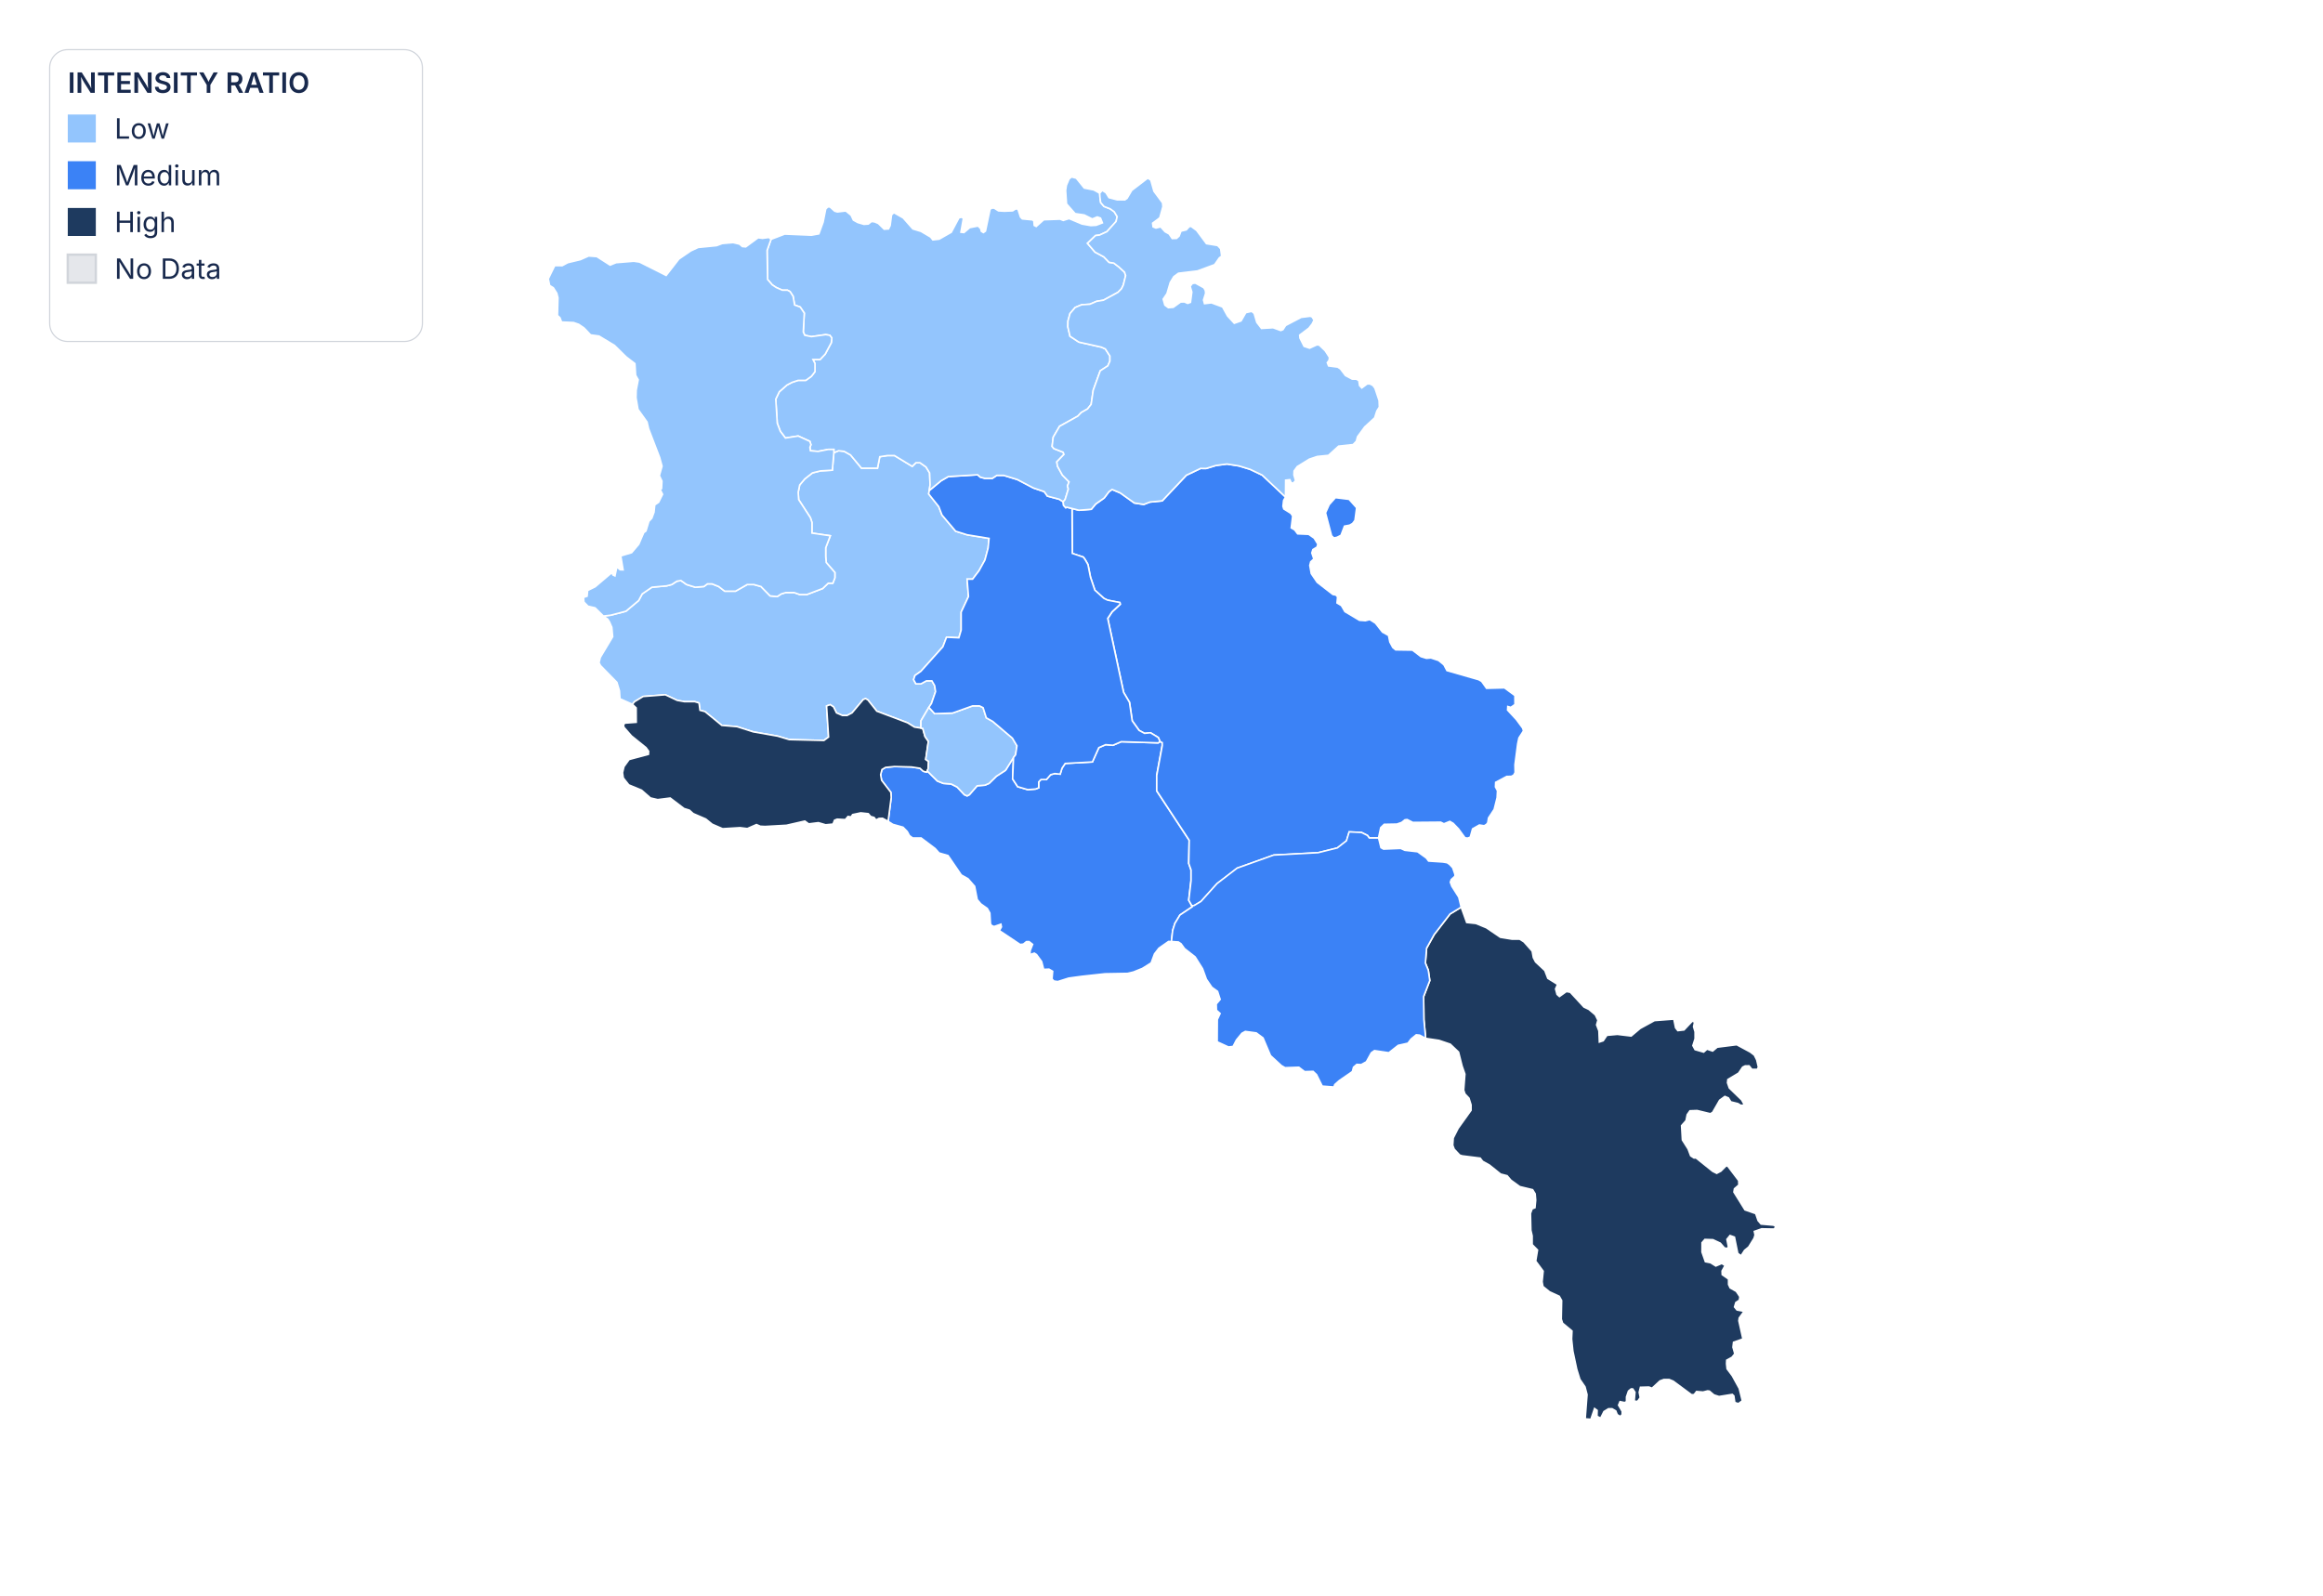
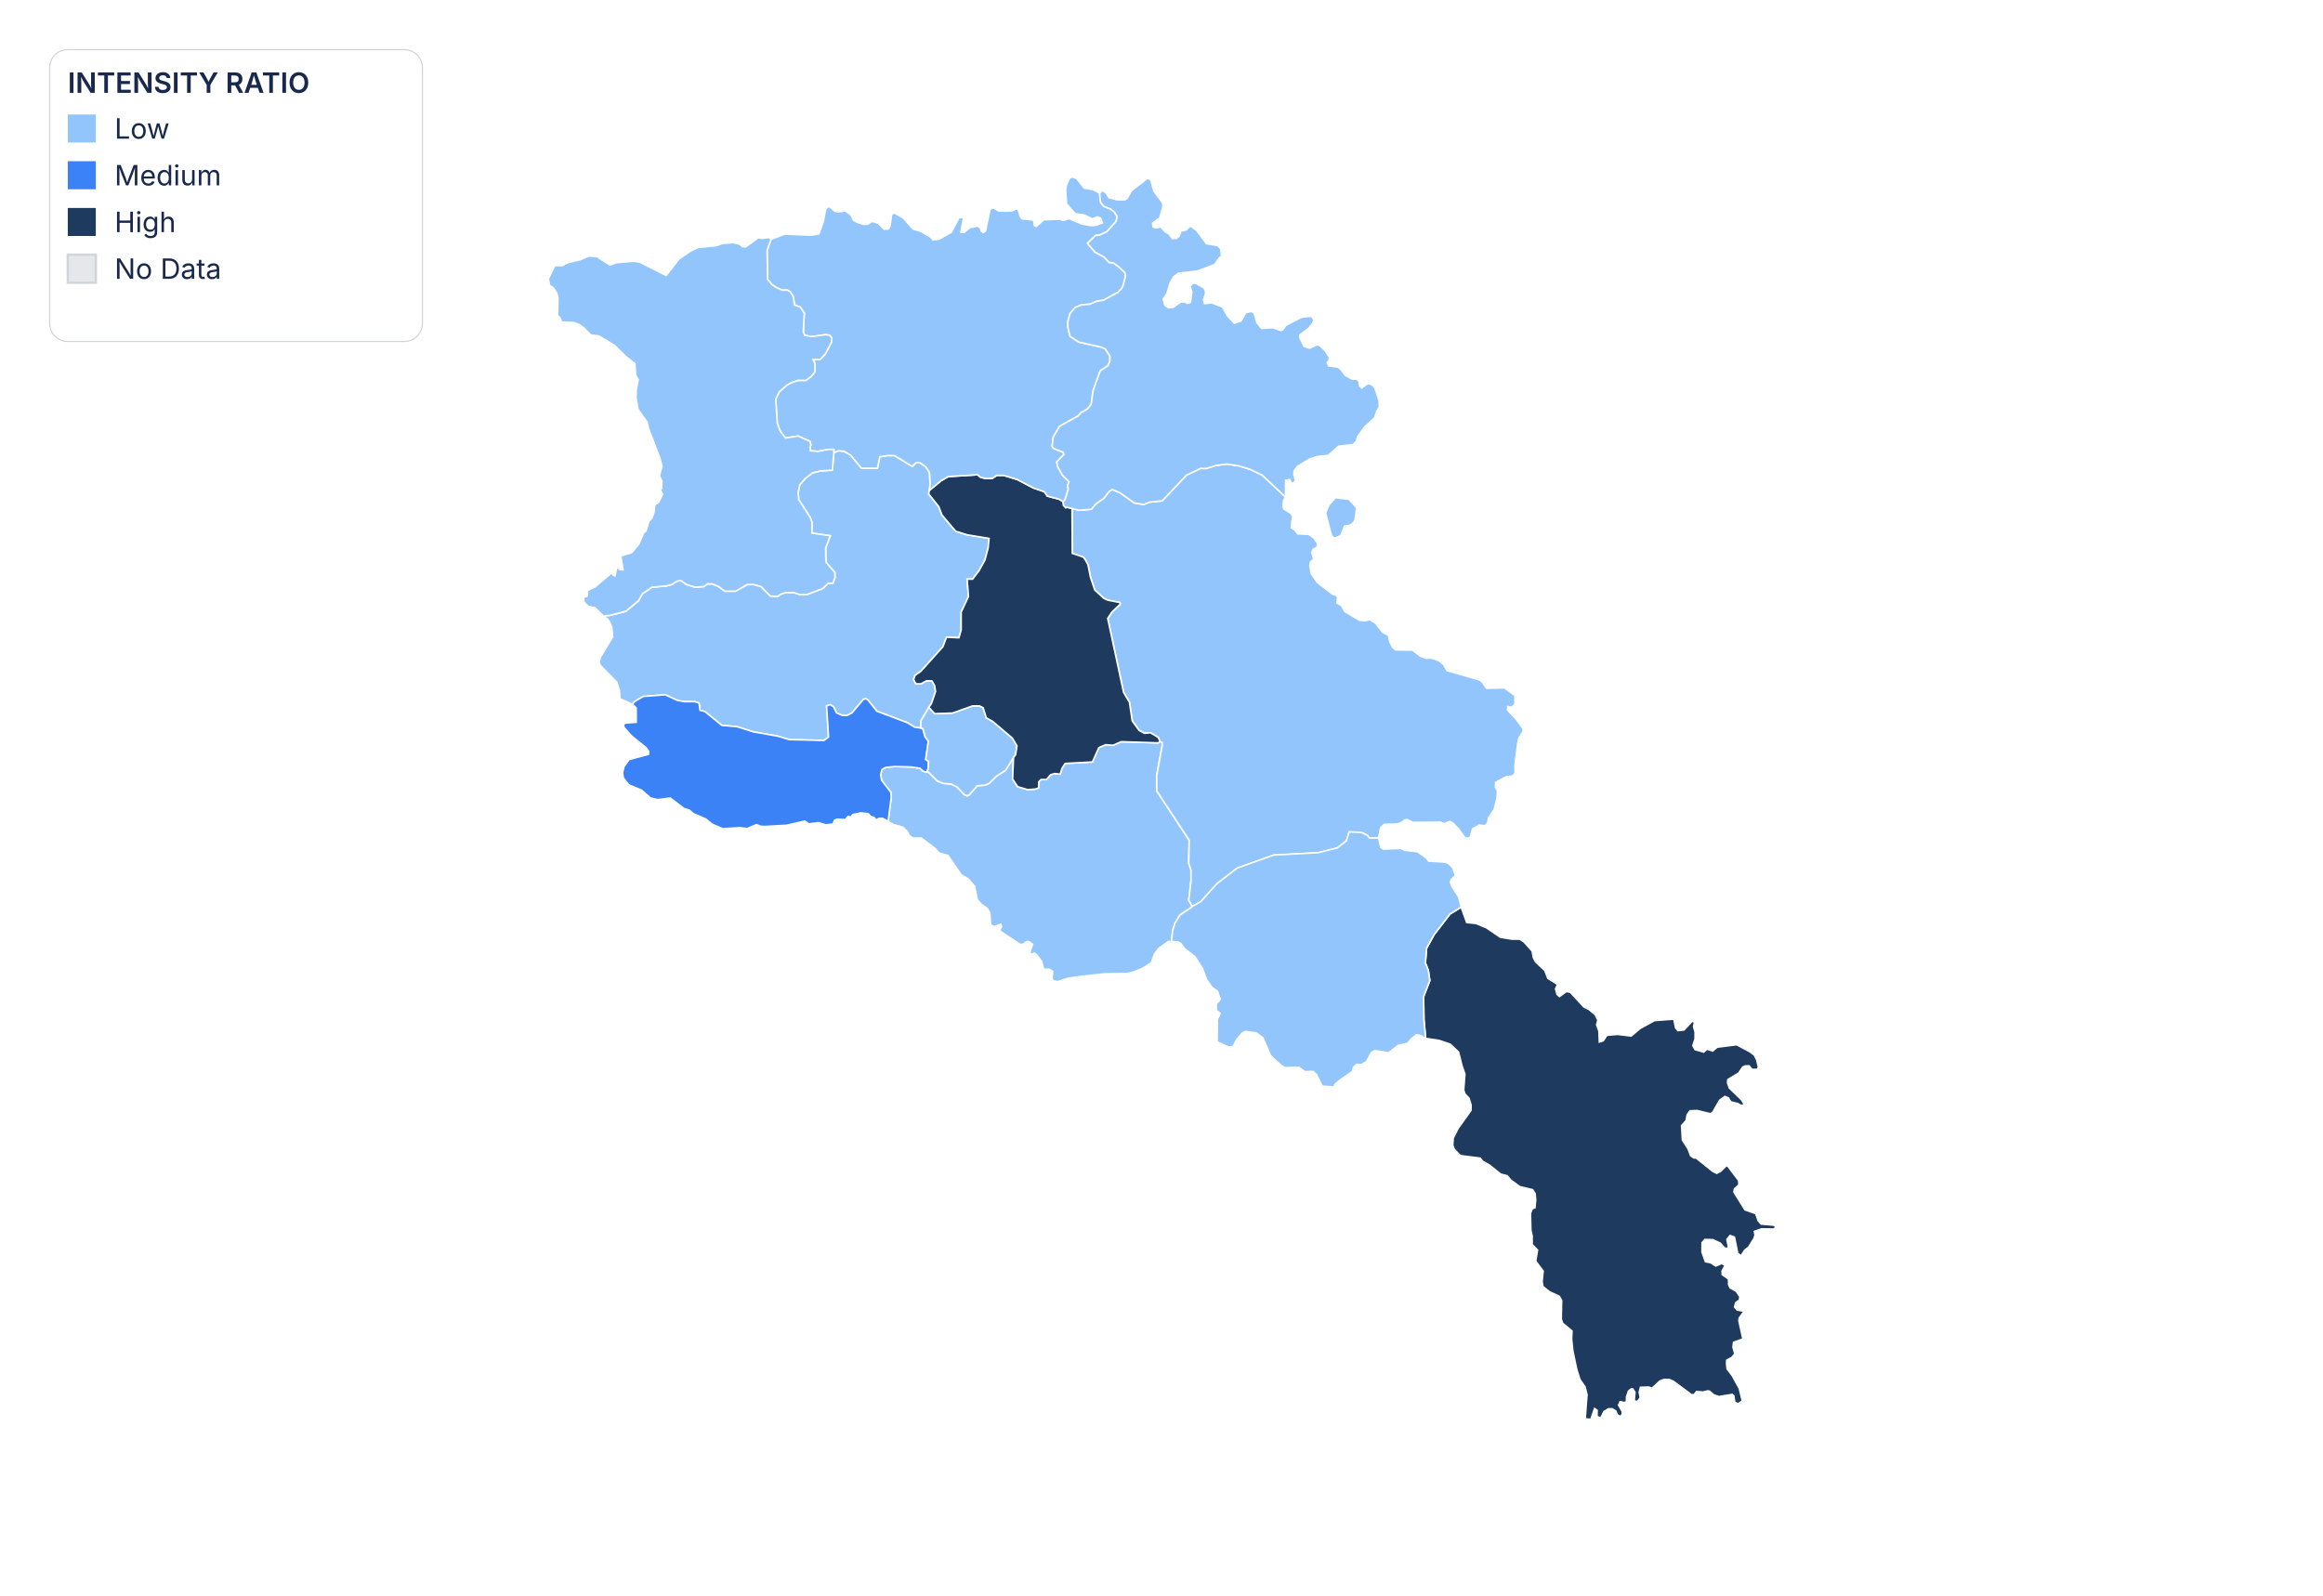
<svg xmlns="http://www.w3.org/2000/svg" width="994" height="683" viewBox="0 0 994 683">
  <g transform="translate(100.20,69.10)">
    <svg version="1.1" viewBox="-10 412.14 812 821.86" preserveAspectRatio="xMidYMid meet" width="794" height="545">
      <defs>
		

		

		
		

	</defs>
      <g>
        <path id="AM-AG" d="M184.28,600.1L187.36,598.84L190.9,599.23L195.03,601.55L202.11,610.09L212.44,610.09L213.91,602.72L218.93,601.94L223.36,601.94L234.86,608.92L237.22,606.6L239.88,606.6L243.72,609.31L246.08,613.19L246.37,620.95L245.82,624.56L245.82,624.56L245.49,626.76L251.98,634.9L254.04,640.32L262.89,650.78L270.27,653.1L284.43,655.42L283.84,661.62L281.78,669.35L277.94,676.31L273.81,681.73L270.27,681.73L271.15,692.94L266.44,702.98L266.44,714.56L264.96,719.58L256.99,719.2L254.63,725.37L240.47,741.18L236.63,743.88L235.75,746.58L237.22,749.28L240.47,749.28L244.01,747.35L247.55,747.35L249.32,750.43L249.91,754.29L247.26,761.99L245.6,764.46L245.6,764.46L240.47,773.16L240.47,777.87L240.47,777.87L236.31,777.22L231.84,774.44L212,766.93L206.25,759.69L204.75,758.85L203.26,759.41L196.01,768.04L192.81,769.71L189.83,769.71L185.99,768.04L184.07,764.14L181.94,762.75L179.59,763.58L180.87,783.62L177.88,785.84L155.49,785.29L148.03,783.06L132.25,780.28L121.8,776.94L111.99,776.11L101.11,767.2L97.91,766.37L97.27,761.64L94.5,760.8L87.89,760.8L83.2,759.97L75.52,756.35L61.23,757.46L55.69,760.8L54.29,762.49L54.29,762.49L46.27,758.9L45.94,753.79L44.29,748.32L33.71,737.51L32.76,735.65L33.59,732.23L41.56,718.92L41.02,712.8L39.48,709.28L38.45,707.63L35.56,705.52L35.56,705.52L40.24,705.01L50.1,702.43L58.32,695.54L60.63,691.23L66.88,686.93L76.41,686.06L79.7,685.2L82.99,683.05L85.62,682.62L89.24,685.2L94.83,686.93L100.42,686.49L102.72,684.77L105.68,684.77L109.96,686.49L113.9,689.51L120.81,689.51L128.37,685.2L132.65,685.2L137.25,686.49L143.17,692.53L147.77,692.96L150.4,691.23L153.36,690.37L158.63,690.37L162.24,691.66L166.85,691.66L177.04,687.79L180.66,684.34L183.62,684.34L184.94,680.89L184.94,677.45L179.34,670.98L179.02,667.1L179.02,661.49L181.98,653.73L170.14,652.01L170.14,645.1L169.15,642.08L161.59,630.42L161.26,625.67L162.24,620.92L165.53,617.03L170.47,613.14L175.73,611.84L183.29,611.41z" class="_mapPath_1shkr_3" style="stroke: rgb(255, 255, 255); stroke-width: 1; fill: rgb(147, 197, 253);" />
-         <path id="AM-AR" d="M233.07,847.25L231.64,844.6L228.91,841.82L222.33,839.98L219.29,838.02L219.29,838.02L221.28,822.66L221.07,819.33L215.1,811.55L214.46,807.94L215.31,804.61L217.65,803.22L223.41,802.66L234.29,802.94L239.83,803.77L241.97,805.72L244.1,806.27L244.49,805.46L244.49,805.46L251.09,812.01L254.93,813.55L259.94,813.93L263.78,815.85L268.5,820.84L270.27,821.61L271.75,820.84L276.76,815.08L281.78,814.7L284.43,813.55L289.15,808.93L295.06,805.09L300.22,796.82L300.22,796.82L299.63,810.66L302.87,815.66L309.37,817.58L314.38,817.2L316.45,816.43L316.45,812.58L317.92,811.05L321.46,811.05L324.12,807.97L326.77,807.2L330.31,807.59L331.5,803.74L333.56,800.67L351.12,799.71L355.25,790.48L359.67,788.55L364.39,788.94L369.71,786.63L393.6,787.4L394.74,786.51L394.74,786.51L396.11,787.21L396.11,789.13L392.57,808.36L392.57,818.35L413.52,850.21L413.23,865.17L414.7,869.39L414.7,876.28L413.23,888.93L415.21,892.47L415.21,892.47L415.59,893.14L407.62,898.5L404.37,903.85L402.9,908.45L402.11,915.59L402.11,915.59L400.2,915.59L394.03,919.9L391.18,923.59L389.01,929.43L383.34,932.96L377.62,935.27L373.85,936.17L359.26,936.43L344.35,938.06L335.83,939.22L328.77,941.45L326.31,941.11L325.05,939.78L325.47,934.81L323.1,933.43L319.66,933.58L318.35,928.51L315.05,924L313.63,923.1L310.83,924.04L310.99,921.44L312.54,917.44L310.22,915.63L308.52,915.68L306.57,917.27L304.49,917.51L291.1,908.57L292.42,906.2L292.08,904.4L287.7,905.92L286.11,905.31L285.36,904.23L284.95,897.23L283.27,894.24L279.15,891.33L276.79,888.52L275.13,879.97L270.89,875.12L266.52,872.64L257.96,860.12L252.2,858.45L249.62,855.56L240.63,848.79L235.16,848.79z" class="_mapPath_1shkr_3" style="stroke: rgb(255, 255, 255); stroke-width: 1; fill: rgb(59, 130, 246);" />
-         <path id="AM-AV" d="M54.29,762.49L55.69,760.8L61.23,757.46L75.52,756.35L83.2,759.97L87.89,760.8L94.5,760.8L97.27,761.64L97.91,766.37L101.11,767.2L111.99,776.11L121.8,776.94L132.25,780.28L148.03,783.06L155.49,785.29L177.88,785.84L180.87,783.62L179.59,763.58L181.94,762.75L184.07,764.14L185.99,768.04L189.83,769.71L192.81,769.71L196.01,768.04L203.26,759.41L204.75,758.85L206.25,759.69L212,766.93L231.84,774.44L236.31,777.22L240.47,777.87L240.47,777.87L241.65,778.06L243.14,783.34L245.27,786.4L243.56,798.07L245.38,799.33L245.16,804.05L244.49,805.46L244.49,805.46L244.1,806.27L241.97,805.72L239.83,803.77L234.29,802.94L223.41,802.66L217.65,803.22L215.31,804.61L214.46,807.94L215.1,811.55L221.07,819.33L221.28,822.66L219.29,838.02L219.29,838.02L215.72,836.07L213.35,836.17L211.48,837.18L210.24,835.53L208.03,834.9L206.5,833.09L201.62,832.57L196.41,833.67L195.35,835.21L193.42,834.88L191.69,836.93L186.43,836.63L184.74,837.28L183.72,839.81L178.97,840.27L174.32,838.9L168.07,839.69L165.56,837.87L153.69,840.58L139.92,841.35L136.84,841.2L134.34,840.12L128.45,842.7L123.71,842.12L112.51,842.8L105.8,839.91L101.62,836.52L93.5,833.02L91.08,830.84L87.61,829.76L78.7,822.99L70.61,824.02L65.94,822.94L60.21,817.91L51.93,814.49L48.41,810L47.92,806.66L48.85,802.73L52.16,798.15L64.67,794.78L64.76,792.77L63.07,790.45L53.66,782.85L48.8,777.27L48.56,775.57L49.51,774.64L56.77,774.11L56.71,764.81z" class="_mapPath_1shkr_3" style="stroke: rgb(255, 255, 255); stroke-width: 1; fill: rgb(30, 58, 95);" />
+         <path id="AM-AR" d="M233.07,847.25L231.64,844.6L228.91,841.82L222.33,839.98L219.29,838.02L219.29,838.02L221.28,822.66L221.07,819.33L215.1,811.55L214.46,807.94L215.31,804.61L217.65,803.22L223.41,802.66L234.29,802.94L239.83,803.77L241.97,805.72L244.1,806.27L244.49,805.46L244.49,805.46L251.09,812.01L254.93,813.55L259.94,813.93L263.78,815.85L268.5,820.84L270.27,821.61L271.75,820.84L276.76,815.08L281.78,814.7L284.43,813.55L289.15,808.93L295.06,805.09L300.22,796.82L300.22,796.82L299.63,810.66L302.87,815.66L309.37,817.58L314.38,817.2L316.45,816.43L316.45,812.58L317.92,811.05L321.46,811.05L324.12,807.97L326.77,807.2L330.31,807.59L331.5,803.74L333.56,800.67L351.12,799.71L355.25,790.48L359.67,788.55L364.39,788.94L369.71,786.63L393.6,787.4L394.74,786.51L394.74,786.51L396.11,787.21L396.11,789.13L392.57,808.36L392.57,818.35L413.52,850.21L413.23,865.17L414.7,869.39L414.7,876.28L413.23,888.93L415.21,892.47L415.21,892.47L415.59,893.14L407.62,898.5L404.37,903.85L402.9,908.45L402.11,915.59L402.11,915.59L400.2,915.59L394.03,919.9L391.18,923.59L389.01,929.43L383.34,932.96L377.62,935.27L373.85,936.17L359.26,936.43L344.35,938.06L335.83,939.22L328.77,941.45L326.31,941.11L325.05,939.78L325.47,934.81L323.1,933.43L319.66,933.58L318.35,928.51L315.05,924L313.63,923.1L310.83,924.04L310.99,921.44L312.54,917.44L310.22,915.63L308.52,915.68L306.57,917.27L304.49,917.51L291.1,908.57L292.42,906.2L292.08,904.4L287.7,905.92L286.11,905.31L285.36,904.23L284.95,897.23L283.27,894.24L279.15,891.33L276.79,888.52L275.13,879.97L270.89,875.12L266.52,872.64L257.96,860.12L252.2,858.45L249.62,855.56L240.63,848.79L235.16,848.79z" class="_mapPath_1shkr_3" style="stroke: rgb(255, 255, 255); stroke-width: 1; fill: rgb(147, 197, 253);" />
+         <path id="AM-AV" d="M54.29,762.49L55.69,760.8L61.23,757.46L75.52,756.35L83.2,759.97L87.89,760.8L94.5,760.8L97.27,761.64L97.91,766.37L101.11,767.2L111.99,776.11L121.8,776.94L132.25,780.28L148.03,783.06L155.49,785.29L177.88,785.84L180.87,783.62L179.59,763.58L181.94,762.75L184.07,764.14L185.99,768.04L189.83,769.71L192.81,769.71L196.01,768.04L203.26,759.41L204.75,758.85L206.25,759.69L212,766.93L231.84,774.44L236.31,777.22L240.47,777.87L240.47,777.87L241.65,778.06L243.14,783.34L245.27,786.4L243.56,798.07L245.38,799.33L245.16,804.05L244.49,805.46L244.49,805.46L244.1,806.27L241.97,805.72L239.83,803.77L234.29,802.94L223.41,802.66L217.65,803.22L215.31,804.61L214.46,807.94L215.1,811.55L221.07,819.33L221.28,822.66L219.29,838.02L219.29,838.02L215.72,836.07L213.35,836.17L211.48,837.18L210.24,835.53L208.03,834.9L206.5,833.09L201.62,832.57L196.41,833.67L195.35,835.21L193.42,834.88L191.69,836.93L186.43,836.63L184.74,837.28L183.72,839.81L178.97,840.27L174.32,838.9L168.07,839.69L165.56,837.87L153.69,840.58L139.92,841.35L136.84,841.2L134.34,840.12L128.45,842.7L123.71,842.12L112.51,842.8L105.8,839.91L101.62,836.52L93.5,833.02L91.08,830.84L87.61,829.76L78.7,822.99L70.61,824.02L65.94,822.94L60.21,817.91L51.93,814.49L48.41,810L47.92,806.66L48.85,802.73L52.16,798.15L64.67,794.78L64.76,792.77L63.07,790.45L53.66,782.85L48.8,777.27L48.56,775.57L49.51,774.64L56.77,774.11L56.71,764.81z" class="_mapPath_1shkr_3" style="stroke: rgb(255, 255, 255); stroke-width: 1; fill: rgb(59, 130, 246);" />
        <path id="AM-ER" d="M240.47,777.87L240.47,773.16L245.6,764.46L245.6,764.46L249.32,768.54L260.83,768.15L273.81,763.53L278.24,763.53L280.6,764.69L282.66,771.23L286.79,773.54L299.48,784.32L302.43,789.32L301.55,795.09L300.22,796.82L300.22,796.82L295.06,805.09L289.15,808.93L284.43,813.55L281.78,814.7L276.76,815.08L271.75,820.84L270.27,821.61L268.5,820.84L263.78,815.85L259.94,813.93L254.93,813.55L251.09,812.01L244.49,805.46L244.49,805.46L245.16,804.05L245.38,799.33L243.56,798.07L245.27,786.4L243.14,783.34L241.65,778.06z" class="_mapPath_1shkr_3" style="stroke: rgb(255, 255, 255); stroke-width: 1; fill: rgb(147, 197, 253);" />
-         <path id="AM-GR" d="M509.02,654.68l-2.02,0.47l-1.54,-1.4l-3.92,-14.8l2.37,-5.3l4.04,-4.52l8.78,1.09l4.87,5.45l-1.07,8.1l-1.54,2.02l-1.9,1.09l-3.32,0.62l-2.25,5.92L509.02,654.68zM339.31,636.45l3.06,0.81l8.04,-0.62l2.84,-3.42l5.45,-3.86l3.12,-4.12l2.02,-1.4l5.27,2.23l9.1,6.5l6.05,0.94l3.93,-1.53l7.95,-0.77l15.63,-16.57l9.14,-4.37l3.52,0.05l6.43,-1.97l7.1,-0.93l7.81,1.24l7.1,2.18l7.81,3.73l15.05,14.14l0,0l-1.26,2.25l-0.41,3.72l0.55,1.74l4.53,2.83l1.19,1.71l-0.93,7.69l2.22,1.29l1.92,2.55l7.12,0.31l3.56,2.49l2.37,3.89l-0.59,1.87l-2.61,1.56l-0.71,2.18l1.31,3.89l-2.02,1.87l-0.59,2.33l0.95,5.29l3.82,5.6l10.14,7.86l1.98,0.37l1.03,1.2l-0.36,3.89l2.85,1.71l2.26,3.89l9.38,5.59l3.84,0.27l2.81,-0.73l3.68,2.33l4.51,5.75l3.92,2.17l0.83,4.19l1.9,3.57l1.9,1.55l10.8,0.16l5.48,4.19l3.56,1.09l2.9,-0.23l4.91,1.62l3.44,2.79l1.99,3.76l20.46,5.86l1.9,1.09l3.19,4.48l11.52,-0.3l6.77,4.96l0.03,5.79l-2.67,1.84l-1.96,-0.56l-0.14,2.31l5.68,6.13l4.11,5.59l0.46,1.73l-2.92,4.51l-0.81,3.84l-1.76,13.5l0.11,5.01l-0.95,1.7l-1.54,0.77l-2.89,0.03l-7.18,3.81l-0.13,2.97l1.31,2.47l-0.24,4.48l-1.9,7.57l-3.63,5.48l-0.52,3.14l-0.85,1.08l-1.44,0.84l-3.1,-0.48l-4.39,2.49l-1.5,5.36l-1.66,0.62l-1.7,-0.2l-4.24,-5.82l-3.44,-3.55l-2.14,-1.23l-3.8,1.54l-2.07,-1.03l-17.96,0.15l-3.68,-1.85l-1.42,0.15l-2.14,1.7l-3.09,1.08l-8.19,0.15l-2.24,2.14l-1.43,6.66l-5.87,0.08l0,0l-1.18,-1.66l-3.84,-1.92l-7.97,-0.38l-1.77,5.76l-5.9,4.6l-12.39,3.07l-28.62,1.54l-23.6,8.43l-12.98,9.97l-10.33,11.49l-4.43,2.68l-1.55,0.1l0,0l-1.99,-3.55l1.48,-12.64v-6.9l-1.48,-4.22l0.3,-14.96l-20.95,-31.86v-9.99l3.54,-19.23v-1.92l-1.37,-0.7l0,0l-1.14,-2.57l-5.02,-3.08l-3.83,0.39l-3.54,-1.92l-4.42,-6.16l-1.77,-11.94l-3.8,-6.44l-10.24,-47.71l2.82,-4.27l5.24,-4.86l-0.22,-1.13l-7.97,-1.54l-2.36,-1.16l-5.82,-5.29l-2.82,-8.36l-1.63,-8.17l-1.78,-3.11l-1.19,-1.67l-7.12,-2.41l-0.19,-28.99l0,0L339.31,636.45z" class="_mapPath_1shkr_3" style="stroke: rgb(255, 255, 255); stroke-width: 1; fill: rgb(59, 130, 246);" />
-         <path id="AM-KT" d="M337.94,636.11L338.13,665.1L345.26,667.51L346.44,669.17L348.22,672.28L349.85,680.45L352.67,688.81L358.49,694.1L360.85,695.25L368.82,696.8L369.04,697.93L363.8,702.79L360.98,707.07L371.22,754.78L375.02,761.22L376.79,773.16L381.21,779.32L384.75,781.24L388.59,780.86L393.6,783.94L394.74,786.51L394.74,786.51L393.6,787.4L369.71,786.63L364.39,788.94L359.67,788.55L355.25,790.48L351.12,799.71L333.56,800.67L331.5,803.74L330.31,807.59L326.77,807.2L324.12,807.97L321.46,811.05L317.92,811.05L316.45,812.58L316.45,816.43L314.38,817.2L309.37,817.58L302.87,815.66L299.63,810.66L300.22,796.82L300.22,796.82L301.55,795.09L302.43,789.32L299.48,784.32L286.79,773.54L282.66,771.23L280.6,764.69L278.24,763.53L273.81,763.53L260.83,768.15L249.32,768.54L245.6,764.46L245.6,764.46L247.26,761.99L249.91,754.29L249.32,750.43L247.55,747.35L244.01,747.35L240.47,749.28L237.22,749.28L235.75,746.58L236.63,743.88L240.47,741.18L254.63,725.37L256.99,719.2L264.96,719.58L266.44,714.56L266.44,702.98L271.15,692.94L270.27,681.73L273.81,681.73L277.94,676.31L281.78,669.35L283.84,661.62L284.43,655.42L270.27,653.1L262.89,650.78L254.04,640.32L251.98,634.9L245.49,626.76L245.82,624.56L245.82,624.56L253.45,618.23L258.17,615.52L277.06,614.36L278.83,615.91L281.78,616.68L286.5,616.68L289.45,614.74L293.88,614.74L302.73,617.46L313.05,622.88L320.04,625.25L322.1,628.15L329.67,630.14L332.25,631.78L332.25,631.78L332.51,634.12L333.94,635.64L334.61,635.29L334.61,635.29z" class="_mapPath_1shkr_3" style="stroke: rgb(255, 255, 255); stroke-width: 1; fill: rgb(59, 130, 246);" />
+         <path id="AM-GR" d="M509.02,654.68l-2.02,0.47l-1.54,-1.4l-3.92,-14.8l2.37,-5.3l4.04,-4.52l8.78,1.09l4.87,5.45l-1.07,8.1l-1.54,2.02l-1.9,1.09l-3.32,0.62l-2.25,5.92L509.02,654.68zM339.31,636.45l3.06,0.81l8.04,-0.62l2.84,-3.42l5.45,-3.86l3.12,-4.12l2.02,-1.4l5.27,2.23l9.1,6.5l6.05,0.94l3.93,-1.53l7.95,-0.77l15.63,-16.57l9.14,-4.37l3.52,0.05l6.43,-1.97l7.1,-0.93l7.81,1.24l7.1,2.18l7.81,3.73l15.05,14.14l0,0l-1.26,2.25l-0.41,3.72l0.55,1.74l4.53,2.83l1.19,1.71l-0.93,7.69l2.22,1.29l1.92,2.55l7.12,0.31l3.56,2.49l2.37,3.89l-0.59,1.87l-2.61,1.56l-0.71,2.18l1.31,3.89l-2.02,1.87l-0.59,2.33l0.95,5.29l3.82,5.6l10.14,7.86l1.98,0.37l1.03,1.2l-0.36,3.89l2.85,1.71l2.26,3.89l9.38,5.59l3.84,0.27l2.81,-0.73l3.68,2.33l4.51,5.75l3.92,2.17l0.83,4.19l1.9,3.57l1.9,1.55l10.8,0.16l5.48,4.19l3.56,1.09l2.9,-0.23l4.91,1.62l3.44,2.79l1.99,3.76l20.46,5.86l1.9,1.09l3.19,4.48l11.52,-0.3l6.77,4.96l0.03,5.79l-2.67,1.84l-1.96,-0.56l-0.14,2.31l5.68,6.13l4.11,5.59l0.46,1.73l-2.92,4.51l-0.81,3.84l-1.76,13.5l0.11,5.01l-0.95,1.7l-1.54,0.77l-2.89,0.03l-7.18,3.81l-0.13,2.97l1.31,2.47l-0.24,4.48l-1.9,7.57l-3.63,5.48l-0.52,3.14l-0.85,1.08l-1.44,0.84l-3.1,-0.48l-4.39,2.49l-1.5,5.36l-1.66,0.62l-1.7,-0.2l-4.24,-5.82l-3.44,-3.55l-2.14,-1.23l-3.8,1.54l-2.07,-1.03l-17.96,0.15l-3.68,-1.85l-1.42,0.15l-2.14,1.7l-3.09,1.08l-8.19,0.15l-2.24,2.14l-1.43,6.66l-5.87,0.08l0,0l-1.18,-1.66l-3.84,-1.92l-7.97,-0.38l-1.77,5.76l-5.9,4.6l-12.39,3.07l-28.62,1.54l-23.6,8.43l-12.98,9.97l-10.33,11.49l-4.43,2.68l-1.55,0.1l0,0l-1.99,-3.55l1.48,-12.64v-6.9l-1.48,-4.22l0.3,-14.96l-20.95,-31.86v-9.99l3.54,-19.23v-1.92l-1.37,-0.7l0,0l-1.14,-2.57l-5.02,-3.08l-3.83,0.39l-3.54,-1.92l-4.42,-6.16l-1.77,-11.94l-3.8,-6.44l-10.24,-47.71l2.82,-4.27l5.24,-4.86l-0.22,-1.13l-7.97,-1.54l-2.36,-1.16l-5.82,-5.29l-2.82,-8.36l-1.63,-8.17l-1.78,-3.11l-1.19,-1.67l-7.12,-2.41l-0.19,-28.99l0,0L339.31,636.45z" class="_mapPath_1shkr_3" style="stroke: rgb(255, 255, 255); stroke-width: 1; fill: rgb(147, 197, 253);" />
+         <path id="AM-KT" d="M337.94,636.11L338.13,665.1L345.26,667.51L346.44,669.17L348.22,672.28L349.85,680.45L352.67,688.81L358.49,694.1L360.85,695.25L368.82,696.8L369.04,697.93L363.8,702.79L360.98,707.07L371.22,754.78L375.02,761.22L376.79,773.16L381.21,779.32L384.75,781.24L388.59,780.86L393.6,783.94L394.74,786.51L394.74,786.51L393.6,787.4L369.71,786.63L364.39,788.94L359.67,788.55L355.25,790.48L351.12,799.71L333.56,800.67L331.5,803.74L330.31,807.59L326.77,807.2L324.12,807.97L321.46,811.05L317.92,811.05L316.45,812.58L316.45,816.43L314.38,817.2L309.37,817.58L302.87,815.66L299.63,810.66L300.22,796.82L300.22,796.82L301.55,795.09L302.43,789.32L299.48,784.32L286.79,773.54L282.66,771.23L280.6,764.69L278.24,763.53L273.81,763.53L260.83,768.15L249.32,768.54L245.6,764.46L245.6,764.46L247.26,761.99L249.91,754.29L249.32,750.43L247.55,747.35L244.01,747.35L240.47,749.28L237.22,749.28L235.75,746.58L236.63,743.88L240.47,741.18L254.63,725.37L256.99,719.2L264.96,719.58L266.44,714.56L266.44,702.98L271.15,692.94L270.27,681.73L273.81,681.73L277.94,676.31L281.78,669.35L283.84,661.62L284.43,655.42L270.27,653.1L262.89,650.78L254.04,640.32L251.98,634.9L245.49,626.76L245.82,624.56L245.82,624.56L253.45,618.23L258.17,615.52L277.06,614.36L278.83,615.91L281.78,616.68L286.5,616.68L289.45,614.74L293.88,614.74L302.73,617.46L313.05,622.88L320.04,625.25L322.1,628.15L329.67,630.14L332.25,631.78L332.25,631.78L332.51,634.12L333.94,635.64L334.61,635.29L334.61,635.29z" class="_mapPath_1shkr_3" style="stroke: rgb(255, 255, 255); stroke-width: 1; fill: rgb(30, 58, 95);" />
        <path id="AM-LO" d="M355.98,435.25L356.45,438.65L358.58,441.16L362.6,442.73L365.2,444.61L367.09,447.74L366.39,450.87L360.47,457.45L355.74,459.64L353.14,459.96L347.93,464.97L352.79,470.65L358.49,473.72L361.87,477.25L364.9,477.72L368.11,480.17L371.84,483.58L372.56,485.82L371.04,491.94L369.89,494.29L367.57,496.64L358.23,501.7L353.86,502.41L349.5,504.29L344.16,504.64L339.98,506.4L336.68,510.28L335.35,515.1L335.26,518.86L336.68,524.97L342.38,528.73L356.89,531.98L359.47,533.15L362.41,537.73L362.41,541.02L361.07,544.07L356.18,547.24L351.64,559.79L350.3,568.94L347.99,571.87L343.89,574.21L341.67,576.55L329.92,583.07L325.82,590.1L325.11,596.07L326.27,597.48L332.23,599.82L332.77,601.22L328.14,606.02L328.58,608.83L331.73,614.57L336.07,618.98L335.01,621.56L335.59,623.54L333.49,630.37L332.25,631.78L332.25,631.78L329.67,630.14L322.1,628.15L320.04,625.25L313.05,622.88L302.73,617.46L293.88,614.74L289.45,614.74L286.5,616.68L281.78,616.68L278.83,615.91L277.06,614.36L258.17,615.52L253.45,618.23L245.82,624.56L245.82,624.56L246.37,620.95L246.08,613.19L243.72,609.31L239.88,606.6L237.22,606.6L234.86,608.92L223.36,601.94L218.93,601.94L213.91,602.72L212.44,610.09L202.11,610.09L195.03,601.55L190.9,599.23L187.36,598.84L184.28,600.1L184.28,600.1L184.28,598L180.66,598L174.08,599.3L169.15,598.87L168.82,596.71L169.48,594.98L168.82,592.81L161.26,589.35L153.04,590.65L149.75,586.32L147.77,581.13L146.79,565.54L149.09,560.77L154.02,556.44L157.31,554.71L161.26,553.41L166.19,553.41L169.81,550.8L172.11,547.77L172.11,542.57L170.79,539.96L175.4,539.96L178.69,536.49L182.63,529.12L182.96,526.08L181.65,524.34L179.02,523.91L169.81,525.21L165.53,524.34L164.55,522.17L165.2,510.02L162.57,506.11L158.96,504.8L157.97,499.16L156,496.11L154.35,495.24L151.06,495.24L147.12,493.51L144.49,491.77L141.53,488.29L141.2,469.59L143.74,462.41L143.74,462.41L152.59,459.02L169.85,459.74L174.61,458.88L177.35,451.33L179.04,442.84L180.34,441.53L181.77,441.48L184.83,444.24L186.56,444.72L191.98,444.09L195.39,446.84L196.88,449.99L199.69,451.56L203.7,452.74L206.52,452.54L208.58,450.89L210.63,451.16L213.02,452.2L216.76,455.88L219.57,455.69L220.61,453.52L221.5,446.65L222.99,445.17L229.01,448.6L235.25,455.69L240.54,457.3L246.73,460.95L248.15,462.76L252.25,462.29L260.06,457.84L265.02,448.5L266.71,448.15L267.87,448.85L266.27,457.81L268.23,458.05L271.96,454.86L277.31,453.8L279,455.45L279.44,457.22L280.78,458.05L282.11,457.1L285.05,443.07L286.12,442.25L287.72,442.25L290.48,444.02L294.31,444.25L299.65,444.02L301.43,442.84L303.03,442.84L304.72,448.03L305.88,449.21L312.59,449.86L313.33,450.63L313.57,453.43L314.85,454.11L319.74,449.77L330.23,449.39L332.31,450.22L336.04,449.02L344.42,452.54L350.08,453.54L353.5,453.35L357.58,451.78L356.35,448.7L354.26,447.94L351.03,449.26L345.85,446.67L339.97,445.8L334.41,439.51L333.84,430.83L334.32,427.55L336.08,423.4L337.69,422.14L340.73,422.96L345.86,429.32L351.98,430.51L355.83,432.65z" class="_mapPath_1shkr_3" style="stroke: rgb(255, 255, 255); stroke-width: 1; fill: rgb(147, 197, 253);" />
        <path id="AM-SH" d="M64.73,584.59L63.74,580.28L57.92,572.16L56.62,564.65L56.74,559.8L58.04,553.08L56.38,550.11L55.91,542.6L50.21,538.21L42.73,530.85L32.74,524.82L27.34,524.08L23.11,519.63L19.69,517.27L16.28,516.1L8.57,515.76L7.58,513.06L5.95,511.5L6.25,500.13L5.51,497.19L3.28,493.66L0.91,492.19L0,487.91L4.17,479.41L8.98,479.42L12.56,477.48L20.73,475.52L26.07,473.16L31.33,473.55L39.9,479.05L43.76,477.48L55.17,476.55L58.89,477.08L76.07,485.72L84.33,475.1L91.91,469.9L96.72,467.66L108.59,466.49L112.3,465.11L119.27,464.52L123.42,465.5L125.21,467.07L127.43,467.27L135.44,461.38L138.26,461.77L142.41,461.18L143.74,462.41L143.74,462.41L141.2,469.59L141.53,488.29L144.49,491.77L147.12,493.51L151.06,495.24L154.35,495.24L156,496.11L157.97,499.16L158.96,504.8L162.57,506.11L165.2,510.02L164.55,522.17L165.53,524.34L169.81,525.21L179.02,523.91L181.65,524.34L182.96,526.08L182.63,529.12L178.69,536.49L175.4,539.96L170.79,539.96L172.11,542.57L172.11,547.77L169.81,550.8L166.19,553.41L161.26,553.41L157.31,554.71L154.02,556.44L149.09,560.77L146.79,565.54L147.77,581.13L149.75,586.32L153.04,590.65L161.26,589.35L168.82,592.81L169.48,594.98L168.82,596.71L169.15,598.87L174.08,599.3L180.66,598L184.28,598L184.28,600.1L184.28,600.1L183.29,611.41L175.73,611.84L170.47,613.14L165.53,617.03L162.24,620.92L161.26,625.67L161.59,630.42L169.15,642.08L170.14,645.1L170.14,652.01L181.98,653.73L179.02,661.49L179.02,667.1L179.34,670.98L184.94,677.45L184.94,680.89L183.62,684.34L180.66,684.34L177.04,687.79L166.85,691.66L162.24,691.66L158.63,690.37L153.36,690.37L150.4,691.23L147.77,692.96L143.17,692.53L137.25,686.49L132.65,685.2L128.37,685.2L120.81,689.51L113.9,689.51L109.96,686.49L105.68,684.77L102.72,684.77L100.42,686.49L94.83,686.93L89.24,685.2L85.62,682.62L82.99,683.05L79.7,685.2L76.41,686.06L66.88,686.93L60.63,691.23L58.32,695.54L50.1,702.43L40.24,705.01L35.56,705.52L35.56,705.52L30.23,700.25L25.61,699.17L23.02,696.46L22.75,693.55L25.07,692.74L25.4,689.08L30.27,686.66L40.12,678.29L41.17,677.85L41.76,679.06L43.03,679.66L44.27,673.84L46.35,675.66L48.29,675.75L46.8,666.76L53.77,664.66L58.4,659.21L61.6,651.74L63.03,650.65L64.93,644.42L66.82,642.39L68.25,638.5L68.72,633.82L71.22,632.11L73.75,626.97L72.22,623.81L73.11,623.3L73.35,618.46L71.69,614.96L73.41,608.83L71.9,603.26z" class="_mapPath_1shkr_3" style="stroke: rgb(255, 255, 255); stroke-width: 1; fill: rgb(147, 197, 253);" />
        <path id="AM-SU" d="M589.64,995.88L587.38,986.93L582.03,981.86L574.79,979.41L566.16,978.11L566.16,978.11L565.03,966.07L564.84,951.11L568.82,940.81L567.87,934.18L565.98,929.52L566.74,919.94L571.66,911.09L581.9,897.82L589.06,893.44L589.06,893.44L592.63,903.34L598.57,903.96L605.33,906.73L614.36,912.87L621.95,914.11L626.81,914.11L629.54,915.81L634.87,921.81L635.62,925.98L637.08,928.76L643.04,934.33L644.97,939.37L651.28,943.3L649.98,946.2L650.93,949.73L652.47,951.12L656.98,947.89L659.48,948.35L668.26,957.88L671.46,959.41L675.62,962.94L677.31,966.39L676.45,969.39L677.94,973.29L678.23,980.48L680.72,979.67L683.1,976.14L689.86,975.53L698.76,976.6L704.58,971.69L713.83,966.63L726.27,965.69L727.42,971.28L728.85,973.12L732.85,972.67L738.22,966.98L739.65,967.59L739.02,970.58L740,973.89L740,978.34L738.58,982.78L740,985.39L745.54,986.98L747.7,985.06L751.33,986.29L754.27,983.81L766.87,982.22L775.61,986.93L778.22,988.92L779.76,991.99L780.83,996.58L780.24,998.12L776.68,998.12L774.85,995.84L772.3,995.89L770.72,996.66L768.1,1000.52L761.15,1004.68L760.92,1006.76L762.1,1010.15L770.08,1017.87L771.85,1021.08L769.58,1021.37L767.58,1020.18L763.08,1019.08L761.5,1016.53L759.22,1015.58L755.85,1018.02L751.36,1025.84L749.87,1026.75L741.32,1024.68L736.68,1024.85L734.93,1027.33L734.16,1031.21L731.29,1034.43L731.81,1043.69L735.49,1049.5L737.16,1053.93L739.29,1055.31L740.59,1055.28L751.36,1063.93L753.96,1065.23L756.66,1063.8L760.04,1060.4L761,1060.48L768.14,1069.89L768.25,1072.73L765.4,1075.18L765.05,1077.31L772.19,1088.8L779.12,1091.21L780.67,1095.73L782.59,1097.96L790.28,1098.63L791.41,1098.92L792,1100.13L790.78,1101.19L782.97,1101.04L778.22,1102.71L778.7,1105L778.05,1107.15L774.6,1112.75L771.95,1114.91L769.68,1118.42L767.54,1116.9L765.4,1106.38L762.55,1105.35L760.54,1107.82L761.49,1112.63L760.89,1113.7L758.99,1113.39L756.27,1110.28L751.49,1108.05L746.33,1107.89L744.49,1109.99L744.46,1116.02L746.65,1122.26L750,1122.92L753.38,1125.04L757.24,1123.39L759.38,1124.71L757.42,1128.22L757.51,1130.64L761.59,1133.44L761.61,1136.97L762.64,1139.17L766.61,1141.4L768.9,1144.84L768.6,1147.06L766.29,1148.61L765.45,1151.46L767.05,1153.4L771.62,1154.27L768.49,1158.57L768.25,1160.4L770.86,1172.12L764.81,1174.24L764.45,1177.44L765.64,1181.69L763.84,1183.92L760.42,1185.8L760.3,1188.08L760.66,1191.42L763.98,1195.83L768.49,1204.03L770.47,1212.01L767.98,1213.86L765.63,1213.14L765.01,1208.86L764,1207.9L755.45,1209.28L752.17,1208.24L749.25,1205.78L748.07,1205.63L745.12,1206.39L740.95,1206.04L739.41,1208.01L737.81,1208.17L725.88,1199.35L723.27,1198.29L719.83,1198.29L717.34,1199.2L712.23,1203.91L710.21,1203.15L704.75,1203.3L703.95,1206.55L704.64,1209.98L702.86,1212.41L700.72,1212.26L701.19,1206.49L699.77,1204.37L698.7,1204.37L697.04,1205.73L695.73,1209.53L695.73,1212.56L694.55,1213.17L691.58,1212.56L690.63,1214.84L692.95,1218.82L692.95,1220.94L691.76,1222.16L689.74,1220.94L689.01,1219.08L689.01,1219.08L688.81,1218.55L688.81,1218.55L686.42,1217.15L684.16,1217.15L681.2,1218.97L679.06,1223.22L676.69,1222.01L676.8,1218.21L675.14,1217L672.75,1224L669.09,1223.68L670.28,1208.04L668.97,1203.03L665.65,1198.17L663.63,1191.64L661.14,1179.93L660.33,1172.14L660.57,1166.96L654.49,1161.91L653.66,1159.32L653.9,1147.3L652.36,1144.56L646.06,1141.66L641.82,1138.22L641.29,1135.21L641.97,1128.33L637.16,1121.85L638.34,1114.71L634.87,1111.19L634.87,1105.57L634.04,1101.99L633.78,1091.09L634.87,1088.14L636.69,1087.44L637.16,1082.55L636.81,1078.43L635.18,1075.78L626.9,1073.79L621.2,1069.66L618.71,1066.76L614.55,1065.69L607.31,1059.88L602.92,1057.44L601.35,1055.4L589.65,1053.92L588.07,1053.37L584.56,1049.6L583.63,1047.1L583.95,1042.41L587.1,1036.21L595.45,1024.54L595.45,1021.02L594.1,1016.7L591.49,1013.94L590.69,1011.53L591.47,1001.17z" class="_mapPath_1shkr_3" style="stroke: rgb(255, 255, 255); stroke-width: 1; fill: rgb(30, 58, 95);" />
        <path id="AM-TV" d="M475.7,628.71L460.66,614.57L452.85,610.84L445.75,608.66L437.95,607.42L430.85,608.35L424.42,610.32L420.9,610.27L411.76,614.64L396.13,631.2L388.18,631.97L384.25,633.5L378.2,632.57L369.1,626.07L363.84,623.84L361.82,625.24L358.71,629.36L353.25,633.22L350.42,636.63L342.37,637.26L339.31,636.45L339.31,636.45L334.61,635.29L334.61,635.29L333.94,635.64L332.51,634.12L332.25,631.78L332.25,631.78L333.49,630.37L335.59,623.54L335.01,621.56L336.07,618.98L331.73,614.57L328.58,608.83L328.14,606.02L332.77,601.22L332.23,599.82L326.27,597.48L325.11,596.07L325.82,590.1L329.92,583.07L341.67,576.55L343.89,574.21L347.99,571.87L350.3,568.94L351.64,559.79L356.18,547.24L361.07,544.07L362.41,541.02L362.41,537.73L359.47,533.15L356.89,531.98L342.38,528.73L336.68,524.97L335.26,518.86L335.35,515.1L336.68,510.28L339.98,506.4L344.16,504.64L349.5,504.29L353.86,502.41L358.23,501.7L367.57,496.64L369.89,494.29L371.04,491.94L372.56,485.82L371.84,483.58L368.11,480.17L364.9,477.72L361.87,477.25L358.49,473.72L352.79,470.65L347.93,464.97L353.14,459.96L355.74,459.64L360.47,457.45L366.39,450.87L367.09,447.74L365.2,444.61L362.6,442.73L358.58,441.16L356.45,438.65L355.98,435.25L355.98,435.25L355.83,432.65L357.44,430.83L359.82,432.27L361.8,435.5L367.03,436.89L372.08,436.93L373.5,435.92L376.49,430.83L386.86,422.88L388.8,424.2L390.81,431.36L396.39,438.88L396.61,441.3L394.59,448.51L389.95,451.98L390.26,454.35L392.1,455.13L395.19,454.35L397.98,457.49L400.59,458.91L402.61,461.89L405.4,461.81L407.06,460.32L408.26,457.13L411.69,456.31L413.53,454.27L414.77,454.03L418.39,456.71L424.7,465.21L431.89,466.39L433.9,468.51L434.5,473.3L433.02,474.36L429.96,478.73L418.9,482.81L406.64,484.29L403.64,486.48L401.33,490.27L399.23,497.42L396.78,501.01L397.88,504.88L400.1,506.52L403.27,506.3L408.03,502.88L410.45,502.8L412.61,503.76L414.4,503.07L415.27,496.39L414.19,492.72L415.67,490.87L417.56,490.67L422.98,493.65L423.99,495.37L424.17,497.26L422.81,501.57L423.46,503.92L427.92,503.39L435.1,506.06L438.3,511.86L442.66,516.58L447.02,515.07L450.11,509.74L453.87,508.9L455.48,510.21L457.2,516.01L460.22,519.92L467.71,519.46L472.63,521.26L474.06,520.71L475.8,518.01L485.82,512.77L491.72,512.04L492.91,512.53L494.11,514.55L492.99,516.9L490.79,519.72L484.86,524.18L485.03,526.14L487.7,531.47L491.23,532.67L495.95,530.51L497.45,530.64L501.31,534.32L504.09,538.62L503.8,540.5L502.67,541.99L503.5,544.1L509.38,544.88L511.16,546.05L514.42,550.36L518.75,552.63L521.54,552.7L523.02,553.64L523.5,556.77L524.92,558.34L528.42,555.75L530.26,555.75L532.16,556.77L533.45,558.54L536.08,566.43L536.26,570.66L534.66,573.16L533.23,577.61L526.82,583.47L522.19,589.79L521.42,592.68L519.35,594.87L509.97,595.88L503.44,601.82L496.2,602.55L491.1,604.27L483.27,609.1L481.25,611.91L481.13,614.41L482.2,618.15L480.54,619.87L479.35,619.4L478.52,617.53L475.79,617.84z" class="_mapPath_1shkr_3" style="stroke: rgb(255, 255, 255); stroke-width: 1; fill: rgb(147, 197, 253);" />
-         <path id="AM-VD" d="M408.31,917.04L406.61,915.9L402.11,915.59L402.11,915.59L402.9,908.45L404.37,903.85L407.62,898.5L415.59,893.14L415.21,892.47L415.21,892.47L416.77,892.37L421.19,889.69L431.52,878.2L444.5,868.23L468.11,859.8L496.73,858.27L509.12,855.2L515.02,850.6L516.79,844.84L524.76,845.22L528.59,847.14L529.78,848.8L529.78,848.8L535.77,848.79L537.31,855.04L538.98,855.97L550.01,855.51L552.74,856.74L560.93,857.67L566.51,861.68L568.05,863.68L577.31,864.3L580.04,864.76L581.58,865.84L583.6,868L585.04,872.22L585.04,873.46L582.66,875.61L582.07,877.31L583.02,879.93L587.53,887.02L589.06,893.44L589.06,893.44L581.9,897.82L571.66,911.09L566.74,919.94L565.98,929.52L567.87,934.18L568.82,940.81L564.84,951.11L565.03,966.07L566.16,978.11L566.16,978.11L562.28,976.03L560.08,975.81L556.72,978.54L554.71,981.23L548.43,982.63L542.38,987.39L533.12,986.01L531.11,987.39L527.9,993.21L524.58,995.05L521.73,994.9L519.59,996.74L518.85,999.54L510.46,1005.32L507.49,1007.93L506.98,1009.51L499.41,1008.93L495.75,1001.54L493.52,999.41L488.05,999.58L484.32,996.74L475.42,997.04L473.05,995.67L466.04,989.23L461.21,977.81L456.83,974.58L449.79,973.63L447.58,974.83L444.06,979.12L441.88,983.34L438.9,983.67L431.63,980.33L431.72,965.95L433.52,962.07L431.15,959.92L431.03,955.93L433.55,952.98L431.87,947.77L428.18,945.11L424.66,939.94L422.19,933.13L417.4,925.52L410.54,920.15z" class="_mapPath_1shkr_3" style="stroke: rgb(255, 255, 255); stroke-width: 1; fill: rgb(59, 130, 246);" />
+         <path id="AM-VD" d="M408.31,917.04L406.61,915.9L402.11,915.59L402.11,915.59L402.9,908.45L404.37,903.85L407.62,898.5L415.59,893.14L415.21,892.47L415.21,892.47L416.77,892.37L421.19,889.69L431.52,878.2L444.5,868.23L468.11,859.8L496.73,858.27L509.12,855.2L515.02,850.6L516.79,844.84L524.76,845.22L528.59,847.14L529.78,848.8L529.78,848.8L535.77,848.79L537.31,855.04L538.98,855.97L550.01,855.51L552.74,856.74L560.93,857.67L566.51,861.68L568.05,863.68L577.31,864.3L580.04,864.76L581.58,865.84L583.6,868L585.04,872.22L585.04,873.46L582.66,875.61L582.07,877.31L583.02,879.93L587.53,887.02L589.06,893.44L589.06,893.44L581.9,897.82L571.66,911.09L566.74,919.94L565.98,929.52L567.87,934.18L568.82,940.81L564.84,951.11L565.03,966.07L566.16,978.11L566.16,978.11L562.28,976.03L560.08,975.81L556.72,978.54L554.71,981.23L548.43,982.63L542.38,987.39L533.12,986.01L531.11,987.39L527.9,993.21L524.58,995.05L521.73,994.9L519.59,996.74L518.85,999.54L510.46,1005.32L507.49,1007.93L506.98,1009.51L499.41,1008.93L495.75,1001.54L493.52,999.41L488.05,999.58L484.32,996.74L475.42,997.04L473.05,995.67L466.04,989.23L461.21,977.81L456.83,974.58L449.79,973.63L447.58,974.83L444.06,979.12L441.88,983.34L438.9,983.67L431.63,980.33L431.72,965.95L433.52,962.07L431.15,959.92L431.03,955.93L433.55,952.98L431.87,947.77L428.18,945.11L424.66,939.94L422.19,933.13L417.4,925.52L410.54,920.15z" class="_mapPath_1shkr_3" style="stroke: rgb(255, 255, 255); stroke-width: 1; fill: rgb(147, 197, 253);" />
      </g>
    </svg>
  </g>
  <defs>
-     <clipPath id="lgada4obx2x">
+     <clipPath id="lghqiopb4mb">
      <rect x="21" y="21" width="160" height="125.406" rx="8" ry="8" />
    </clipPath>
  </defs>
-   <g clip-path="url(#lgada4obx2x)">
+   <g clip-path="url(#lghqiopb4mb)">
    <rect x="21" y="21" width="160" height="125.406" rx="8" ry="8" fill="rgba(255, 255, 255, 0.95)" stroke="rgba(24, 41, 77, 0.2)" stroke-width="1" />
    <text x="29" y="31" font-size="12" font-weight="600" fill="#18294D" font-family="system-ui, -apple-system, BlinkMacSystemFont, sans-serif" dominant-baseline="hanging">INTENSITY RATIO</text>
    <rect x="29" y="49" width="12" height="12" fill="#93C5FD" />
    <text x="49" y="55" font-size="12" fill="#18294D" font-family="system-ui, -apple-system, BlinkMacSystemFont, sans-serif" dominant-baseline="middle">Low</text>
    <rect x="29" y="69" width="12" height="12" fill="#3B82F6" />
    <text x="49" y="75" font-size="12" fill="#18294D" font-family="system-ui, -apple-system, BlinkMacSystemFont, sans-serif" dominant-baseline="middle">Medium</text>
    <rect x="29" y="89" width="12" height="12" fill="#1E3A5F" />
    <text x="49" y="95" font-size="12" fill="#18294D" font-family="system-ui, -apple-system, BlinkMacSystemFont, sans-serif" dominant-baseline="middle">High</text>
    <rect x="29" y="109" width="12" height="12" fill="#E5E7EB" stroke="#d1d5db" stroke-width="1" />
    <text x="49" y="115" font-size="12" fill="#18294D" font-family="system-ui, -apple-system, BlinkMacSystemFont, sans-serif" dominant-baseline="middle">No Data</text>
  </g>
</svg>
